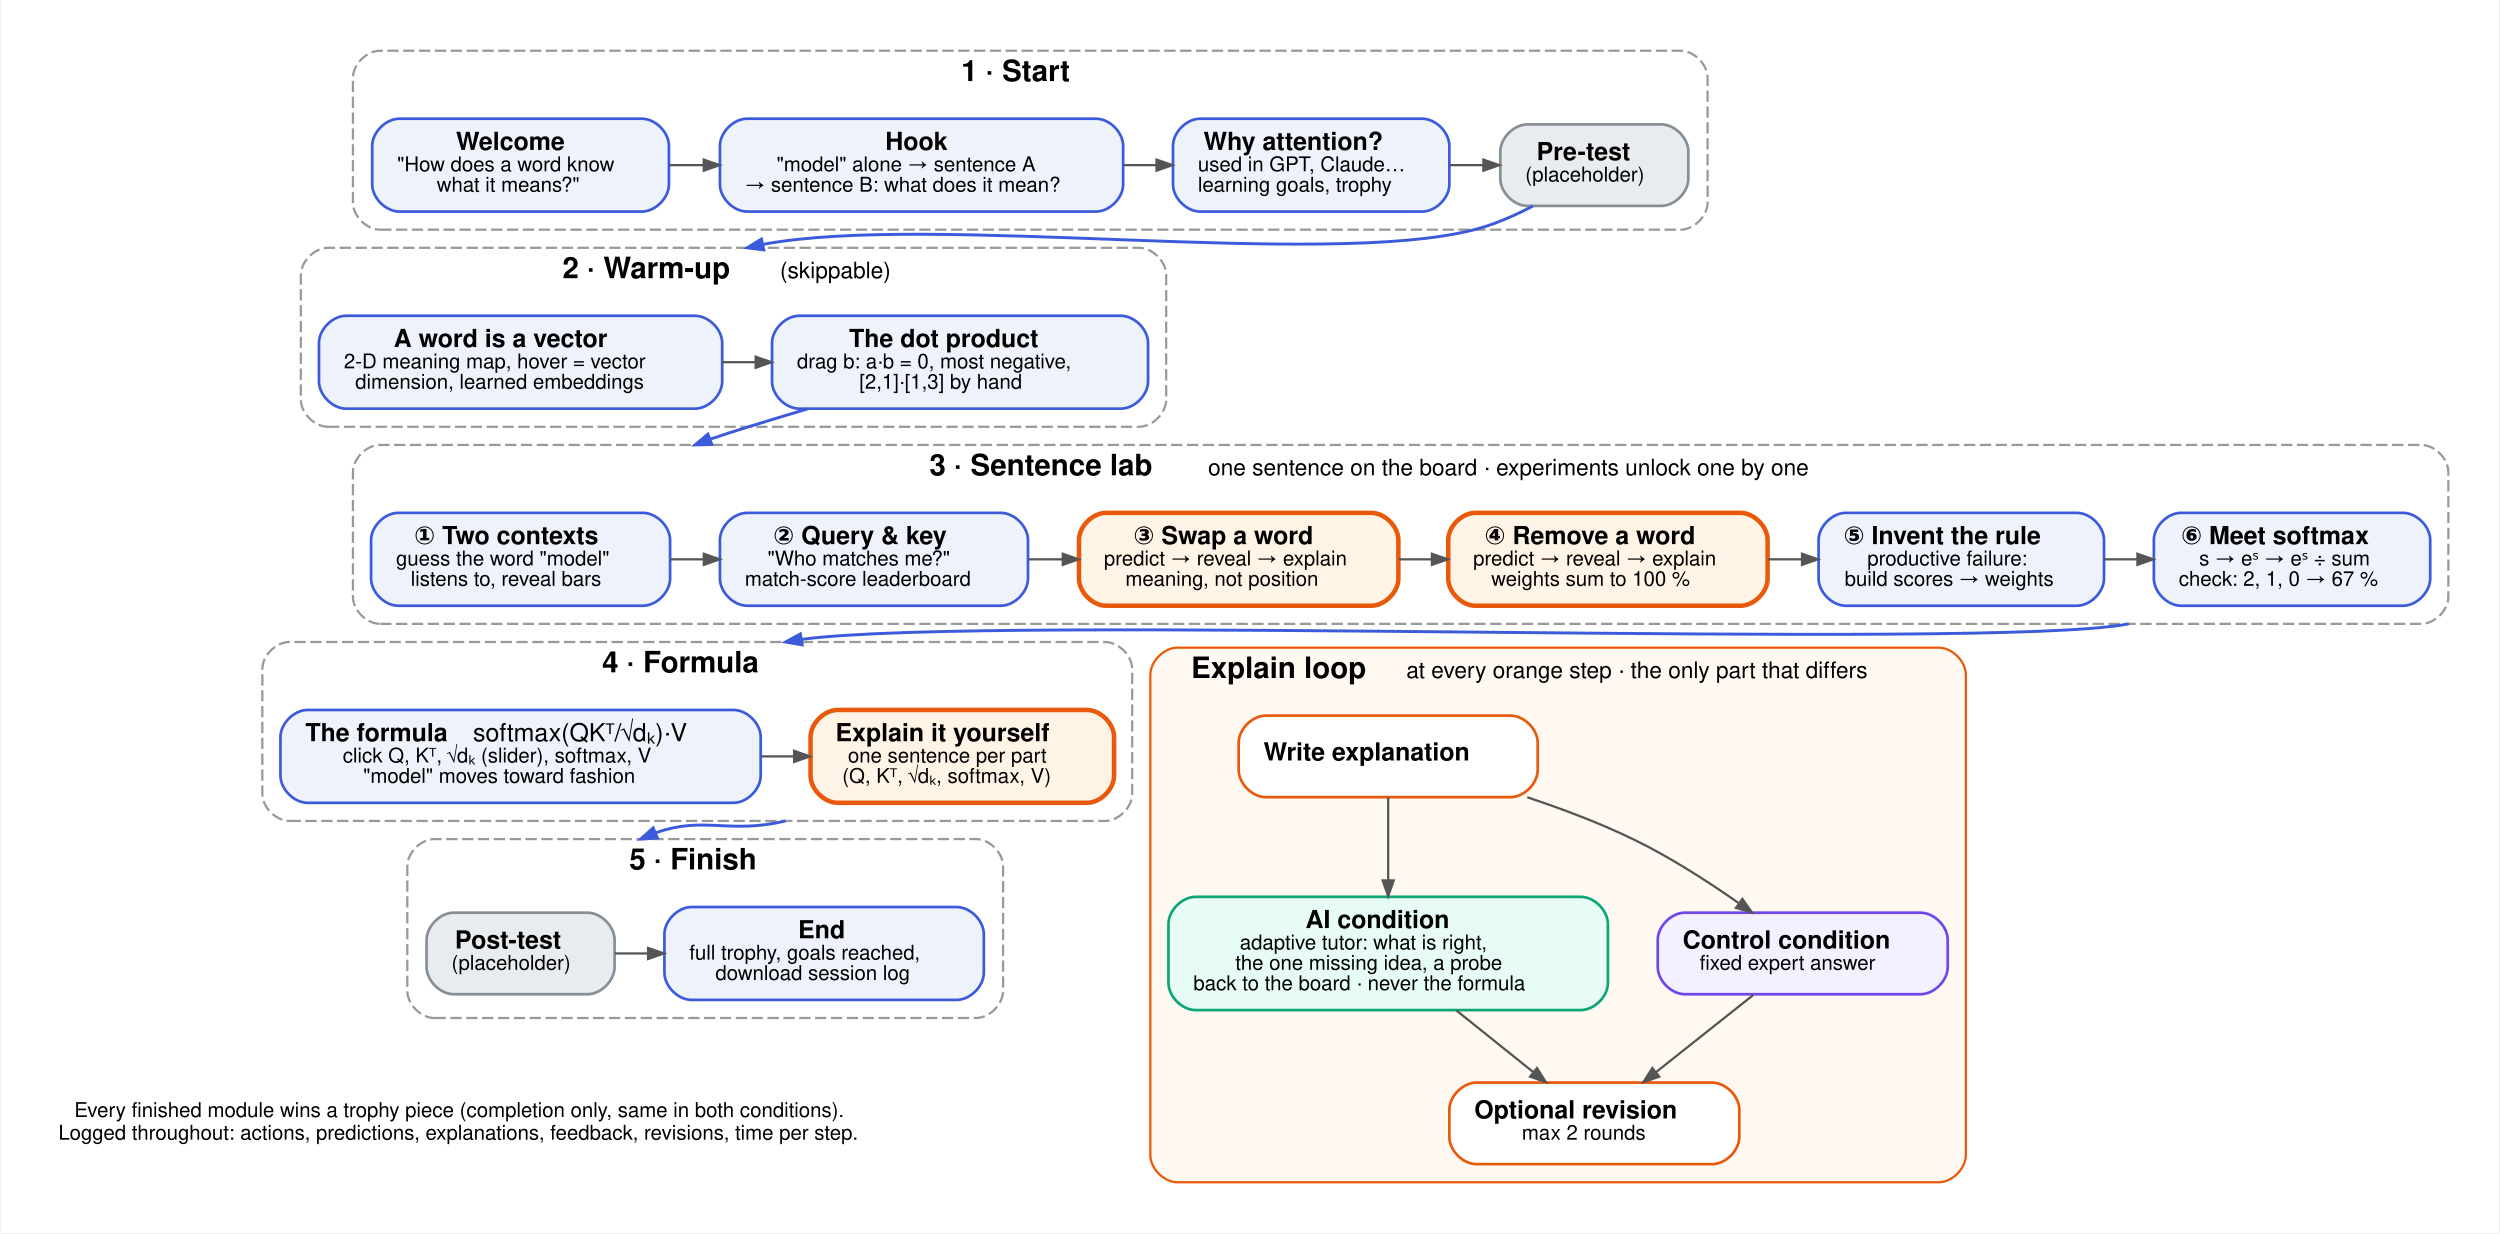
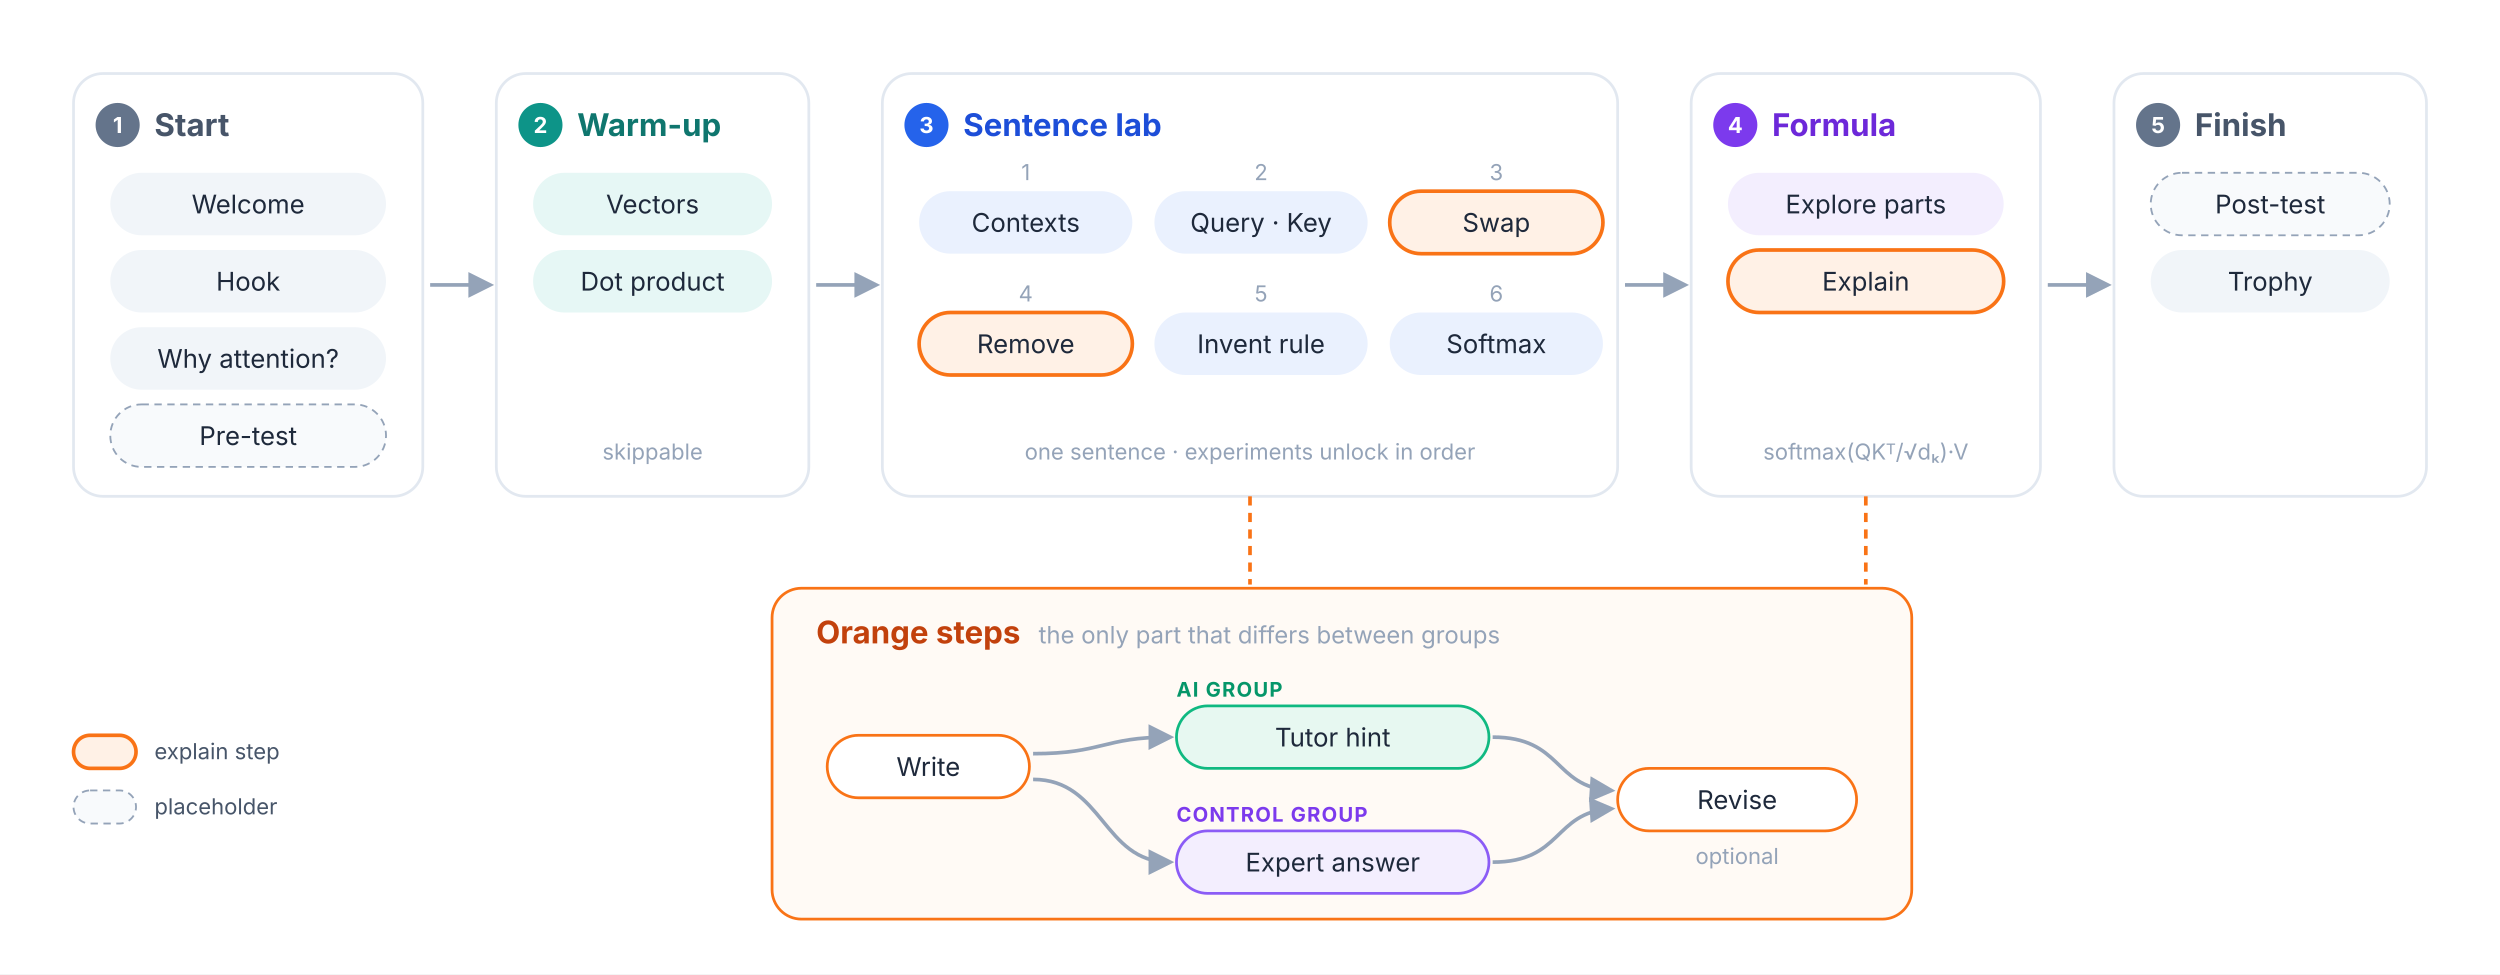
- <svg xmlns="http://www.w3.org/2000/svg" width="1103pt" height="544pt" viewBox="0.00 0.00 1102.80 544.30">
-   <g id="graph0" class="graph" transform="scale(1 1) rotate(0) translate(14.4 529.9)">
-     <polygon fill="white" stroke="transparent" points="-14.4,14.4 -14.4,-529.9 1088.4,-529.9 1088.4,14.4 -14.4,14.4" />
-     <g id="clust1" class="cluster">
-       <path fill="none" stroke="#999999" stroke-dasharray="5,2" d="M153,-428.5C153,-428.5 727,-428.5 727,-428.5 733,-428.5 739,-434.5 739,-440.5 739,-440.5 739,-495.5 739,-495.5 739,-501.5 733,-507.5 727,-507.5 727,-507.5 153,-507.5 153,-507.5 147,-507.5 141,-501.5 141,-495.5 141,-495.5 141,-440.5 141,-440.5 141,-434.5 147,-428.5 153,-428.5" />
-       <text text-anchor="start" x="409.5" y="-494.1" font-family="Helvetica,sans-Serif" font-weight="bold" font-size="13.00">1 · Start</text>
-     </g>
-     <g id="clust3" class="cluster">
-       <path fill="none" stroke="#999999" stroke-dasharray="5,2" d="M130,-341.5C130,-341.5 488,-341.5 488,-341.5 494,-341.5 500,-347.5 500,-353.5 500,-353.5 500,-408.5 500,-408.5 500,-414.5 494,-420.5 488,-420.5 488,-420.5 130,-420.5 130,-420.5 124,-420.5 118,-414.5 118,-408.5 118,-408.5 118,-353.5 118,-353.5 118,-347.5 124,-341.5 130,-341.5" />
-       <text text-anchor="start" x="233.5" y="-407.1" font-family="Helvetica,sans-Serif" font-weight="bold" font-size="13.00">2 · Warm-up</text>
-       <text text-anchor="start" x="324.5" y="-407.1" font-family="Helvetica,sans-Serif" font-size="13.00"> </text>
-       <text text-anchor="start" x="329.5" y="-407.1" font-family="Helvetica,sans-Serif" font-size="10.00">(skippable)</text>
-     </g>
-     <g id="clust5" class="cluster">
-       <path fill="none" stroke="#999999" stroke-dasharray="5,2" d="M153,-254.5C153,-254.5 1054,-254.5 1054,-254.5 1060,-254.5 1066,-260.5 1066,-266.5 1066,-266.5 1066,-321.5 1066,-321.5 1066,-327.5 1060,-333.5 1054,-333.5 1054,-333.5 153,-333.5 153,-333.5 147,-333.5 141,-327.5 141,-321.5 141,-321.5 141,-266.5 141,-266.5 141,-260.5 147,-254.5 153,-254.5" />
-       <text text-anchor="start" x="395.5" y="-320.1" font-family="Helvetica,sans-Serif" font-weight="bold" font-size="13.00">3 · Sentence lab</text>
-       <text text-anchor="start" x="513.5" y="-320.1" font-family="Helvetica,sans-Serif" font-size="13.00"> </text>
-       <text text-anchor="start" x="518.5" y="-320.1" font-family="Helvetica,sans-Serif" font-size="10.00">one sentence on the board · experiments unlock one by one</text>
-     </g>
-     <g id="clust7" class="cluster">
-       <path fill="none" stroke="#999999" stroke-dasharray="5,2" d="M113,-167.5C113,-167.5 473,-167.5 473,-167.5 479,-167.5 485,-173.5 485,-179.5 485,-179.5 485,-234.5 485,-234.5 485,-240.5 479,-246.5 473,-246.5 473,-246.5 113,-246.5 113,-246.5 107,-246.5 101,-240.5 101,-234.5 101,-234.5 101,-179.5 101,-179.5 101,-173.5 107,-167.5 113,-167.5" />
-       <text text-anchor="start" x="251" y="-233.1" font-family="Helvetica,sans-Serif" font-weight="bold" font-size="13.00">4 · Formula</text>
-     </g>
-     <g id="clust9" class="cluster">
-       <path fill="none" stroke="#999999" stroke-dasharray="5,2" d="M177,-80.5C177,-80.5 416,-80.5 416,-80.5 422,-80.5 428,-86.5 428,-92.5 428,-92.5 428,-147.5 428,-147.5 428,-153.5 422,-159.5 416,-159.5 416,-159.5 177,-159.5 177,-159.5 171,-159.5 165,-153.5 165,-147.5 165,-147.5 165,-92.5 165,-92.5 165,-86.5 171,-80.5 177,-80.5" />
-       <text text-anchor="start" x="263" y="-146.1" font-family="Helvetica,sans-Serif" font-weight="bold" font-size="13.00">5 · Finish</text>
-     </g>
-     <g id="clust11" class="cluster">
-       <path fill="#fff9f2" stroke="#e8590c" d="M505,-8C505,-8 841,-8 841,-8 847,-8 853,-14 853,-20 853,-20 853,-232 853,-232 853,-238 847,-244 841,-244 841,-244 505,-244 505,-244 499,-244 493,-238 493,-232 493,-232 493,-20 493,-20 493,-14 499,-8 505,-8" />
-       <text text-anchor="start" x="511" y="-230.6" font-family="Helvetica,sans-Serif" font-weight="bold" font-size="13.00">Explain loop</text>
-       <text text-anchor="start" x="601" y="-230.6" font-family="Helvetica,sans-Serif" font-size="13.00"> </text>
-       <text text-anchor="start" x="606" y="-230.6" font-family="Helvetica,sans-Serif" font-size="10.00">at every orange step · the only part that differs</text>
-     </g>
-     <g id="node1" class="node">
-       <path fill="#eef2fb" stroke="#3b5bdb" stroke-width="1.2" d="M268.5,-477.5C268.5,-477.5 161.5,-477.5 161.5,-477.5 155.5,-477.5 149.5,-471.5 149.5,-465.5 149.5,-465.5 149.5,-448.5 149.5,-448.5 149.5,-442.5 155.5,-436.5 161.5,-436.5 161.5,-436.5 268.5,-436.5 268.5,-436.5 274.5,-436.5 280.5,-442.5 280.5,-448.5 280.5,-448.5 280.5,-465.5 280.5,-465.5 280.5,-471.5 274.5,-477.5 268.5,-477.5" />
-       <text text-anchor="start" x="186.5" y="-463.7" font-family="Helvetica,sans-Serif" font-weight="bold" font-size="11.00">Welcome</text>
-       <text text-anchor="start" x="160.5" y="-454.3" font-family="Helvetica,sans-Serif" font-size="9.00">"How does a word know</text>
-       <text text-anchor="start" x="178" y="-445.3" font-family="Helvetica,sans-Serif" font-size="9.00">what it means?"</text>
-     </g>
-     <g id="node2" class="node">
-       <path fill="#eef2fb" stroke="#3b5bdb" stroke-width="1.2" d="M469,-477.5C469,-477.5 315,-477.5 315,-477.5 309,-477.5 303,-471.5 303,-465.5 303,-465.5 303,-448.5 303,-448.5 303,-442.5 309,-436.5 315,-436.5 315,-436.5 469,-436.5 469,-436.5 475,-436.5 481,-442.5 481,-448.5 481,-448.5 481,-465.5 481,-465.5 481,-471.5 475,-477.5 469,-477.5" />
-       <text text-anchor="start" x="376" y="-463.7" font-family="Helvetica,sans-Serif" font-weight="bold" font-size="11.00">Hook</text>
-       <text text-anchor="start" x="328" y="-454.3" font-family="Helvetica,sans-Serif" font-size="9.00">"model" alone → sentence A</text>
-       <text text-anchor="start" x="314" y="-445.3" font-family="Helvetica,sans-Serif" font-size="9.00">→ sentence B: what does it mean?</text>
-     </g>
-     <g id="edge10" class="edge">
-       <path fill="none" stroke="#555555" d="M280.68,-457C285.65,-457 290.62,-457 295.58,-457" />
-       <polygon fill="#555555" stroke="#555555" points="295.86,-459.45 302.86,-457 295.86,-454.55 295.86,-459.45" />
-     </g>
-     <g id="node5" class="node">
-       <path fill="#eef2fb" stroke="#3b5bdb" stroke-width="1.2" d="M292,-390.5C292,-390.5 138,-390.5 138,-390.5 132,-390.5 126,-384.5 126,-378.5 126,-378.5 126,-361.5 126,-361.5 126,-355.5 132,-349.5 138,-349.5 138,-349.5 292,-349.5 292,-349.5 298,-349.5 304,-355.5 304,-361.5 304,-361.5 304,-378.5 304,-378.5 304,-384.5 298,-390.5 292,-390.5" />
-       <text text-anchor="start" x="159" y="-376.7" font-family="Helvetica,sans-Serif" font-weight="bold" font-size="11.00">A word is a vector</text>
-       <text text-anchor="start" x="137" y="-367.3" font-family="Helvetica,sans-Serif" font-size="9.00">2-D meaning map, hover = vector</text>
-       <text text-anchor="start" x="142" y="-358.3" font-family="Helvetica,sans-Serif" font-size="9.00">dimension, learned embeddings</text>
-     </g>
-     <g id="node3" class="node">
-       <path fill="#eef2fb" stroke="#3b5bdb" stroke-width="1.2" d="M613,-477.5C613,-477.5 515,-477.5 515,-477.5 509,-477.5 503,-471.5 503,-465.5 503,-465.5 503,-448.5 503,-448.5 503,-442.5 509,-436.5 515,-436.5 515,-436.5 613,-436.5 613,-436.5 619,-436.5 625,-442.5 625,-448.5 625,-448.5 625,-465.5 625,-465.5 625,-471.5 619,-477.5 613,-477.5" />
-       <text text-anchor="start" x="516.5" y="-463.7" font-family="Helvetica,sans-Serif" font-weight="bold" font-size="11.00">Why attention?</text>
-       <text text-anchor="start" x="514" y="-454.3" font-family="Helvetica,sans-Serif" font-size="9.00">used in GPT, Claude…</text>
-       <text text-anchor="start" x="514" y="-445.3" font-family="Helvetica,sans-Serif" font-size="9.00">learning goals, trophy</text>
-     </g>
-     <g id="edge11" class="edge">
-       <path fill="none" stroke="#555555" d="M481.02,-457C485.89,-457 490.75,-457 495.61,-457" />
-       <polygon fill="#555555" stroke="#555555" points="495.74,-459.45 502.74,-457 495.74,-454.55 495.74,-459.45" />
-     </g>
-     <g id="node4" class="node">
-       <path fill="#e9ecef" stroke="#868e96" stroke-width="1.2" d="M718.5,-475C718.5,-475 659.5,-475 659.5,-475 653.5,-475 647.5,-469 647.5,-463 647.5,-463 647.5,-451 647.5,-451 647.5,-445 653.5,-439 659.5,-439 659.5,-439 718.5,-439 718.5,-439 724.5,-439 730.5,-445 730.5,-451 730.5,-451 730.5,-463 730.5,-463 730.5,-469 724.5,-475 718.5,-475" />
-       <text text-anchor="start" x="663.5" y="-459.2" font-family="Helvetica,sans-Serif" font-weight="bold" font-size="11.00">Pre-test</text>
-       <text text-anchor="start" x="658.5" y="-449.8" font-family="Helvetica,sans-Serif" font-size="9.00">(placeholder)</text>
-     </g>
-     <g id="edge12" class="edge">
-       <path fill="none" stroke="#555555" d="M625.04,-457C629.96,-457 634.88,-457 639.81,-457" />
-       <polygon fill="#555555" stroke="#555555" points="640.02,-459.45 647.02,-457 640.02,-454.55 640.02,-459.45" />
-     </g>
-     <g id="edge21" class="edge">
-       <path fill="none" stroke="#3b5bdb" stroke-width="1.3" d="M661.9,-438.95C653.86,-434.73 644.83,-430.77 636,-428.5 569.19,-411.31 396.27,-435.88 322.27,-422.06" />
-       <polygon fill="#3b5bdb" stroke="#3b5bdb" stroke-width="1.3" points="322.36,-419.58 315,-420.5 321.33,-424.37 322.36,-419.58" />
-     </g>
-     <g id="node6" class="node">
-       <path fill="#eef2fb" stroke="#3b5bdb" stroke-width="1.2" d="M480,-390.5C480,-390.5 338,-390.5 338,-390.5 332,-390.5 326,-384.5 326,-378.5 326,-378.5 326,-361.5 326,-361.5 326,-355.5 332,-349.5 338,-349.5 338,-349.5 480,-349.5 480,-349.5 486,-349.5 492,-355.5 492,-361.5 492,-361.5 492,-378.5 492,-378.5 492,-384.5 486,-390.5 480,-390.5" />
-       <text text-anchor="start" x="360" y="-376.7" font-family="Helvetica,sans-Serif" font-weight="bold" font-size="11.00">The dot product</text>
-       <text text-anchor="start" x="337" y="-367.3" font-family="Helvetica,sans-Serif" font-size="9.00">drag b: a·b = 0, most negative,</text>
-       <text text-anchor="start" x="364.5" y="-358.3" font-family="Helvetica,sans-Serif" font-size="9.00">[2,1]·[1,3] by hand</text>
-     </g>
-     <g id="edge13" class="edge">
-       <path fill="none" stroke="#555555" d="M304.04,-370C308.91,-370 313.78,-370 318.64,-370" />
-       <polygon fill="#555555" stroke="#555555" points="318.77,-372.45 325.77,-370 318.77,-367.55 318.77,-372.45" />
-     </g>
-     <g id="node7" class="node">
-       <path fill="#eef2fb" stroke="#3b5bdb" stroke-width="1.2" d="M269,-303.5C269,-303.5 161,-303.5 161,-303.5 155,-303.5 149,-297.5 149,-291.5 149,-291.5 149,-274.5 149,-274.5 149,-268.5 155,-262.5 161,-262.5 161,-262.5 269,-262.5 269,-262.5 275,-262.5 281,-268.5 281,-274.5 281,-274.5 281,-291.5 281,-291.5 281,-297.5 275,-303.5 269,-303.5" />
-       <text text-anchor="start" x="168" y="-289.7" font-family="Helvetica,sans-Serif" font-weight="bold" font-size="11.00">① Two contexts</text>
-       <text text-anchor="start" x="160" y="-280.3" font-family="Helvetica,sans-Serif" font-size="9.00">guess the word "model"</text>
-       <text text-anchor="start" x="166.5" y="-271.3" font-family="Helvetica,sans-Serif" font-size="9.00">listens to, reveal bars</text>
-     </g>
-     <g id="edge22" class="edge">
-       <path fill="none" stroke="#3b5bdb" stroke-width="1.3" d="M341.79,-349.44C324.43,-344.26 308.01,-339.23 298.71,-336.03" />
-       <polygon fill="#3b5bdb" stroke="#3b5bdb" stroke-width="1.3" points="299.41,-333.68 292,-333.5 297.69,-338.26 299.41,-333.68" />
-     </g>
-     <g id="node8" class="node">
-       <path fill="#eef2fb" stroke="#3b5bdb" stroke-width="1.2" d="M427,-303.5C427,-303.5 315,-303.5 315,-303.5 309,-303.5 303,-297.5 303,-291.5 303,-291.5 303,-274.5 303,-274.5 303,-268.5 309,-262.5 315,-262.5 315,-262.5 427,-262.5 427,-262.5 433,-262.5 439,-268.5 439,-274.5 439,-274.5 439,-291.5 439,-291.5 439,-297.5 433,-303.5 427,-303.5" />
-       <text text-anchor="start" x="326.5" y="-289.7" font-family="Helvetica,sans-Serif" font-weight="bold" font-size="11.00">② Query &amp; key</text>
-       <text text-anchor="start" x="324" y="-280.3" font-family="Helvetica,sans-Serif" font-size="9.00">"Who matches me?"</text>
-       <text text-anchor="start" x="314" y="-271.3" font-family="Helvetica,sans-Serif" font-size="9.00">match-score leaderboard</text>
-     </g>
-     <g id="edge14" class="edge">
-       <path fill="none" stroke="#555555" d="M281.12,-283C285.99,-283 290.87,-283 295.74,-283" />
-       <polygon fill="#555555" stroke="#555555" points="295.89,-285.45 302.89,-283 295.89,-280.55 295.89,-285.45" />
-     </g>
-     <g id="node13" class="node">
-       <path fill="#eef2fb" stroke="#3b5bdb" stroke-width="1.2" d="M309,-216.5C309,-216.5 121,-216.5 121,-216.5 115,-216.5 109,-210.5 109,-204.5 109,-204.5 109,-187.5 109,-187.5 109,-181.5 115,-175.5 121,-175.5 121,-175.5 309,-175.5 309,-175.5 315,-175.5 321,-181.5 321,-187.5 321,-187.5 321,-204.5 321,-204.5 321,-210.5 315,-216.5 309,-216.5" />
-       <text text-anchor="start" x="120" y="-202.7" font-family="Helvetica,sans-Serif" font-weight="bold" font-size="11.00">The formula</text>
-       <text text-anchor="start" x="194" y="-202.7" font-family="Helvetica,sans-Serif" font-size="11.00">  softmax(QKᵀ/√dₖ)·V</text>
-       <text text-anchor="start" x="136.5" y="-193.3" font-family="Helvetica,sans-Serif" font-size="9.00">click Q, Kᵀ, √dₖ (slider), softmax, V</text>
-       <text text-anchor="start" x="145.5" y="-184.3" font-family="Helvetica,sans-Serif" font-size="9.00">"model" moves toward fashion</text>
-     </g>
-     <g id="node9" class="node">
-       <path fill="#fff4e6" stroke="#e8590c" stroke-width="2" d="M590.5,-303.5C590.5,-303.5 473.5,-303.5 473.5,-303.5 467.5,-303.5 461.5,-297.5 461.5,-291.5 461.5,-291.5 461.5,-274.5 461.5,-274.5 461.5,-268.5 467.5,-262.5 473.5,-262.5 473.5,-262.5 590.5,-262.5 590.5,-262.5 596.5,-262.5 602.5,-268.5 602.5,-274.5 602.5,-274.5 602.5,-291.5 602.5,-291.5 602.5,-297.5 596.5,-303.5 590.5,-303.5" />
-       <text text-anchor="start" x="485.5" y="-289.7" font-family="Helvetica,sans-Serif" font-weight="bold" font-size="11.00">③ Swap a word</text>
-       <text text-anchor="start" x="472.5" y="-280.3" font-family="Helvetica,sans-Serif" font-size="9.00">predict → reveal → explain</text>
-       <text text-anchor="start" x="482" y="-271.3" font-family="Helvetica,sans-Serif" font-size="9.00">meaning, not position</text>
-     </g>
-     <g id="edge15" class="edge">
-       <path fill="none" stroke="#555555" d="M439.24,-283C444.19,-283 449.14,-283 454.09,-283" />
-       <polygon fill="#555555" stroke="#555555" points="454.34,-285.45 461.34,-283 454.34,-280.55 454.34,-285.45" />
-     </g>
-     <g id="node10" class="node">
-       <path fill="#fff4e6" stroke="#e8590c" stroke-width="2" d="M753.5,-303.5C753.5,-303.5 636.5,-303.5 636.5,-303.5 630.5,-303.5 624.5,-297.5 624.5,-291.5 624.5,-291.5 624.5,-274.5 624.5,-274.5 624.5,-268.5 630.5,-262.5 636.5,-262.5 636.5,-262.5 753.5,-262.5 753.5,-262.5 759.5,-262.5 765.5,-268.5 765.5,-274.5 765.5,-274.5 765.5,-291.5 765.5,-291.5 765.5,-297.5 759.5,-303.5 753.5,-303.5" />
-       <text text-anchor="start" x="640.5" y="-289.7" font-family="Helvetica,sans-Serif" font-weight="bold" font-size="11.00">④ Remove a word</text>
-       <text text-anchor="start" x="635.5" y="-280.3" font-family="Helvetica,sans-Serif" font-size="9.00">predict → reveal → explain</text>
-       <text text-anchor="start" x="643.5" y="-271.3" font-family="Helvetica,sans-Serif" font-size="9.00">weights sum to 100 %</text>
-     </g>
-     <g id="edge16" class="edge">
-       <path fill="none" stroke="#555555" d="M602.68,-283C607.52,-283 612.37,-283 617.21,-283" />
-       <polygon fill="#555555" stroke="#555555" points="617.31,-285.45 624.31,-283 617.31,-280.55 617.31,-285.45" />
-     </g>
-     <g id="node11" class="node">
-       <path fill="#eef2fb" stroke="#3b5bdb" stroke-width="1.2" d="M902,-303.5C902,-303.5 800,-303.5 800,-303.5 794,-303.5 788,-297.5 788,-291.5 788,-291.5 788,-274.5 788,-274.5 788,-268.5 794,-262.5 800,-262.5 800,-262.5 902,-262.5 902,-262.5 908,-262.5 914,-268.5 914,-274.5 914,-274.5 914,-291.5 914,-291.5 914,-297.5 908,-303.5 902,-303.5" />
-       <text text-anchor="start" x="799" y="-289.7" font-family="Helvetica,sans-Serif" font-weight="bold" font-size="11.00">⑤ Invent the rule</text>
-       <text text-anchor="start" x="809.5" y="-280.3" font-family="Helvetica,sans-Serif" font-size="9.00">productive failure:</text>
-       <text text-anchor="start" x="799.5" y="-271.3" font-family="Helvetica,sans-Serif" font-size="9.00">build scores → weights</text>
-     </g>
-     <g id="edge17" class="edge">
-       <path fill="none" stroke="#555555" d="M765.69,-283C770.61,-283 775.54,-283 780.47,-283" />
-       <polygon fill="#555555" stroke="#555555" points="780.68,-285.45 787.68,-283 780.68,-280.55 780.68,-285.45" />
-     </g>
-     <g id="node12" class="node">
-       <path fill="#eef2fb" stroke="#3b5bdb" stroke-width="1.2" d="M1046,-303.5C1046,-303.5 948,-303.5 948,-303.5 942,-303.5 936,-297.5 936,-291.5 936,-291.5 936,-274.5 936,-274.5 936,-268.5 942,-262.5 948,-262.5 948,-262.5 1046,-262.5 1046,-262.5 1052,-262.5 1058,-268.5 1058,-274.5 1058,-274.5 1058,-291.5 1058,-291.5 1058,-297.5 1052,-303.5 1046,-303.5" />
-       <text text-anchor="start" x="948" y="-289.7" font-family="Helvetica,sans-Serif" font-weight="bold" font-size="11.00">⑥ Meet softmax</text>
-       <text text-anchor="start" x="956" y="-280.3" font-family="Helvetica,sans-Serif" font-size="9.00">s → eˢ → eˢ ÷ sum</text>
-       <text text-anchor="start" x="947" y="-271.3" font-family="Helvetica,sans-Serif" font-size="9.00">check: 2, 1, 0 → 67 %</text>
-     </g>
-     <g id="edge18" class="edge">
-       <path fill="none" stroke="#555555" d="M914.02,-283C918.88,-283 923.75,-283 928.61,-283" />
-       <polygon fill="#555555" stroke="#555555" points="928.74,-285.45 935.74,-283 928.74,-280.55 928.74,-285.45" />
-     </g>
-     <g id="edge23" class="edge">
-       <path fill="none" stroke="#3b5bdb" stroke-width="1.3" d="M925,-254.5C862.24,-242.48 424.21,-258.98 338.93,-247.64" />
-       <polygon fill="#3b5bdb" stroke="#3b5bdb" stroke-width="1.3" points="339.31,-245.22 332,-246.5 338.51,-250.06 339.31,-245.22" />
-     </g>
-     <g id="node14" class="node">
-       <path fill="#fff4e6" stroke="#e8590c" stroke-width="2" d="M465,-216.5C465,-216.5 355,-216.5 355,-216.5 349,-216.5 343,-210.5 343,-204.5 343,-204.5 343,-187.5 343,-187.5 343,-181.5 349,-175.5 355,-175.5 355,-175.5 465,-175.5 465,-175.5 471,-175.5 477,-181.5 477,-187.5 477,-187.5 477,-204.5 477,-204.5 477,-210.5 471,-216.5 465,-216.5" />
-       <text text-anchor="start" x="354" y="-202.7" font-family="Helvetica,sans-Serif" font-weight="bold" font-size="11.00">Explain it yourself</text>
-       <text text-anchor="start" x="359.5" y="-193.3" font-family="Helvetica,sans-Serif" font-size="9.00">one sentence per part</text>
-       <text text-anchor="start" x="357" y="-184.3" font-family="Helvetica,sans-Serif" font-size="9.00">(Q, Kᵀ, √dₖ, softmax, V)</text>
-     </g>
-     <g id="edge19" class="edge">
-       <path fill="none" stroke="#555555" d="M321.26,-196C326.07,-196 330.89,-196 335.7,-196" />
-       <polygon fill="#555555" stroke="#555555" points="335.75,-198.45 342.75,-196 335.75,-193.55 335.75,-198.45" />
-     </g>
-     <g id="node15" class="node">
-       <path fill="#e9ecef" stroke="#868e96" stroke-width="1.2" d="M244.5,-127C244.5,-127 185.5,-127 185.5,-127 179.5,-127 173.5,-121 173.5,-115 173.5,-115 173.5,-103 173.5,-103 173.5,-97 179.5,-91 185.5,-91 185.5,-91 244.5,-91 244.5,-91 250.5,-91 256.5,-97 256.5,-103 256.5,-103 256.5,-115 256.5,-115 256.5,-121 250.5,-127 244.5,-127" />
-       <text text-anchor="start" x="186" y="-111.2" font-family="Helvetica,sans-Serif" font-weight="bold" font-size="11.00">Post-test</text>
-       <text text-anchor="start" x="184.5" y="-101.8" font-family="Helvetica,sans-Serif" font-size="9.00">(placeholder)</text>
-     </g>
-     <g id="edge24" class="edge">
-       <path fill="none" stroke="#3b5bdb" stroke-width="1.3" d="M332,-167.5C306.61,-161.51 295.93,-169.86 274.64,-162.25" />
-       <polygon fill="#3b5bdb" stroke="#3b5bdb" stroke-width="1.3" points="275.4,-159.92 268,-159.5 273.53,-164.44 275.4,-159.92" />
-     </g>
-     <g id="node17" class="node">
-       <path fill="white" stroke="#e8590c" stroke-width="1.2" d="M652,-214C652,-214 544,-214 544,-214 538,-214 532,-208 532,-202 532,-202 532,-190 532,-190 532,-184 538,-178 544,-178 544,-178 652,-178 652,-178 658,-178 664,-184 664,-190 664,-190 664,-202 664,-202 664,-208 658,-214 652,-214" />
-       <text text-anchor="start" x="543" y="-194.2" font-family="Helvetica,sans-Serif" font-weight="bold" font-size="11.00">Write explanation</text>
-     </g>
-     <g id="node16" class="node">
-       <path fill="#eef2fb" stroke="#3b5bdb" stroke-width="1.2" d="M407.5,-129.5C407.5,-129.5 290.5,-129.5 290.5,-129.5 284.5,-129.5 278.5,-123.5 278.5,-117.5 278.5,-117.5 278.5,-100.5 278.5,-100.5 278.5,-94.5 284.5,-88.5 290.5,-88.5 290.5,-88.5 407.5,-88.5 407.5,-88.5 413.5,-88.5 419.5,-94.5 419.5,-100.5 419.5,-100.5 419.5,-117.5 419.5,-117.5 419.5,-123.5 413.5,-129.5 407.5,-129.5" />
-       <text text-anchor="start" x="337.5" y="-115.7" font-family="Helvetica,sans-Serif" font-weight="bold" font-size="11.00">End</text>
-       <text text-anchor="start" x="289.5" y="-106.3" font-family="Helvetica,sans-Serif" font-size="9.00">full trophy, goals reached,</text>
-       <text text-anchor="start" x="301" y="-97.3" font-family="Helvetica,sans-Serif" font-size="9.00">download session log</text>
-     </g>
-     <g id="edge20" class="edge">
-       <path fill="none" stroke="#555555" d="M256.61,-109C261.46,-109 266.31,-109 271.16,-109" />
-       <polygon fill="#555555" stroke="#555555" points="271.27,-111.45 278.27,-109 271.27,-106.55 271.27,-111.45" />
-     </g>
-     <g id="node21" class="node">
-       <text text-anchor="start" x="18" y="-36.8" font-family="Helvetica,sans-Serif" font-size="9.00">Every finished module wins a trophy piece (completion only, same in both conditions).</text>
-       <text text-anchor="start" x="11" y="-26.8" font-family="Helvetica,sans-Serif" font-size="9.00">Logged throughout: actions, predictions, explanations, feedback, revisions, time per step.</text>
-     </g>
-     <g id="node18" class="node">
-       <path fill="#e6fcf5" stroke="#0ca678" stroke-width="1.2" d="M683,-134C683,-134 513,-134 513,-134 507,-134 501,-128 501,-122 501,-122 501,-96 501,-96 501,-90 507,-84 513,-84 513,-84 683,-84 683,-84 689,-84 695,-90 695,-96 695,-96 695,-122 695,-122 695,-128 689,-134 683,-134" />
-       <text text-anchor="start" x="561.5" y="-120.2" font-family="Helvetica,sans-Serif" font-weight="bold" font-size="11.00">AI condition</text>
-       <text text-anchor="start" x="532.5" y="-110.8" font-family="Helvetica,sans-Serif" font-size="9.00">adaptive tutor: what is right,</text>
-       <text text-anchor="start" x="530.5" y="-101.8" font-family="Helvetica,sans-Serif" font-size="9.00">the one missing idea, a probe</text>
-       <text text-anchor="start" x="512" y="-92.8" font-family="Helvetica,sans-Serif" font-size="9.00">back to the board · never the formula</text>
-     </g>
-     <g id="edge1" class="edge">
-       <path fill="none" stroke="#555555" d="M598,-177.8C598,-167.34 598,-153.66 598,-141.33" />
-       <polygon fill="#555555" stroke="#555555" points="600.45,-141.26 598,-134.26 595.55,-141.26 600.45,-141.26" />
-     </g>
-     <g id="node19" class="node">
-       <path fill="#f3f0ff" stroke="#7048e8" stroke-width="1.2" d="M833,-127C833,-127 729,-127 729,-127 723,-127 717,-121 717,-115 717,-115 717,-103 717,-103 717,-97 723,-91 729,-91 729,-91 833,-91 833,-91 839,-91 845,-97 845,-103 845,-103 845,-115 845,-115 845,-121 839,-127 833,-127" />
-       <text text-anchor="start" x="728" y="-111.2" font-family="Helvetica,sans-Serif" font-weight="bold" font-size="11.00">Control condition</text>
-       <text text-anchor="start" x="735.5" y="-101.8" font-family="Helvetica,sans-Serif" font-size="9.00">fixed expert answer</text>
-     </g>
-     <g id="edge2" class="edge">
-       <path fill="none" stroke="#555555" d="M659.38,-177.95C674.91,-172.8 691.34,-166.59 706,-159.5 722.2,-151.67 739.02,-140.84 752.62,-131.32" />
-       <polygon fill="#555555" stroke="#555555" points="754.35,-133.1 758.63,-127.04 751.51,-129.1 754.35,-133.1" />
-     </g>
-     <g id="node20" class="node">
-       <path fill="white" stroke="#e8590c" stroke-width="1.2" d="M741,-52C741,-52 637,-52 637,-52 631,-52 625,-46 625,-40 625,-40 625,-28 625,-28 625,-22 631,-16 637,-16 637,-16 741,-16 741,-16 747,-16 753,-22 753,-28 753,-28 753,-40 753,-40 753,-46 747,-52 741,-52" />
-       <text text-anchor="start" x="636" y="-36.2" font-family="Helvetica,sans-Serif" font-weight="bold" font-size="11.00">Optional revision</text>
-       <text text-anchor="start" x="657" y="-26.8" font-family="Helvetica,sans-Serif" font-size="9.00">max 2 rounds</text>
-     </g>
-     <g id="edge3" class="edge">
-       <path fill="none" stroke="#555555" d="M628.05,-83.89C638.97,-75.13 651.24,-65.29 661.89,-56.75" />
-       <polygon fill="#555555" stroke="#555555" points="663.69,-58.44 667.62,-52.15 660.63,-54.62 663.69,-58.44" />
-     </g>
-     <g id="edge4" class="edge">
-       <path fill="none" stroke="#555555" d="M759.2,-90.7C746.36,-80.52 730.02,-67.55 716.33,-56.69" />
-       <polygon fill="#555555" stroke="#555555" points="717.65,-54.61 710.65,-52.18 714.61,-58.45 717.65,-54.61" />
-     </g>
+ <svg xmlns="http://www.w3.org/2000/svg" viewBox="0 0 1360 530" width="1360" height="530" font-family="Inter, 'Helvetica Neue', Helvetica, Arial, sans-serif">
+   <defs>
+     <marker id="arr" viewBox="0 0 10 10" refX="8" refY="5" markerWidth="7" markerHeight="7" orient="auto-start-reverse">
+       <path d="M0,0 L10,5 L0,10 z" fill="#94a3b8" />
+     </marker>
+     <style>
+       .card  { fill: #ffffff; stroke: #e2e8f0; stroke-width: 1.5; }
+       .title { font-size: 17px; font-weight: 700; }
+       .sub   { font-size: 12px; fill: #94a3b8; }
+       .chip  { font-size: 14px; fill: #1e293b; text-anchor: middle; dominant-baseline: central; }
+       .num   { font-size: 12px; font-weight: 700; fill: #ffffff; text-anchor: middle; dominant-baseline: central; }
+       .flow  { stroke: #94a3b8; stroke-width: 2; fill: none; marker-end: url(#arr); }
+       .tag   { font-size: 11px; font-weight: 700; letter-spacing: 0.06em; }
+       .ph    { fill: #f8fafc; stroke: #94a3b8; stroke-dasharray: 4 3; }
+       .ex    { fill: #fff1e6; stroke: #f97316; stroke-width: 2; }
+     </style>
+   </defs>
+   <rect width="1360" height="530" fill="#ffffff" />
+   <rect class="card" x="40" y="40" width="190" height="230" rx="16" />
+   <circle cx="64" cy="68" r="12" fill="#64748b" />
+   <text class="num" x="64" y="68">1</text>
+   <text class="title" x="84" y="74" fill="#475569">Start</text>
+   <rect x="60" y="94" width="150" height="34" rx="17" fill="#f1f5f9" />
+   <text class="chip" x="135" y="111">Welcome</text>
+   <rect x="60" y="136" width="150" height="34" rx="17" fill="#f1f5f9" />
+   <text class="chip" x="135" y="153">Hook</text>
+   <rect x="60" y="178" width="150" height="34" rx="17" fill="#f1f5f9" />
+   <text class="chip" x="135" y="195">Why attention?</text>
+   <rect x="60" y="220" width="150" height="34" rx="17" class="ph" />
+   <text class="chip" x="135" y="237" fill="#64748b">Pre-test</text>
+   <rect class="card" x="270" y="40" width="170" height="230" rx="16" />
+   <circle cx="294" cy="68" r="12" fill="#0d9488" />
+   <text class="num" x="294" y="68">2</text>
+   <text class="title" x="314" y="74" fill="#0f766e">Warm-up</text>
+   <rect x="290" y="94" width="130" height="34" rx="17" fill="#e6f7f5" />
+   <text class="chip" x="355" y="111">Vectors</text>
+   <rect x="290" y="136" width="130" height="34" rx="17" fill="#e6f7f5" />
+   <text class="chip" x="355" y="153">Dot product</text>
+   <text class="sub" x="355" y="250" text-anchor="middle">skippable</text>
+   <rect class="card" x="480" y="40" width="400" height="230" rx="16" />
+   <circle cx="504" cy="68" r="12" fill="#2563eb" />
+   <text class="num" x="504" y="68">3</text>
+   <text class="title" x="524" y="74" fill="#1d4ed8">Sentence lab</text>
+   <rect x="500" y="104" width="116" height="34" rx="17" fill="#eaf1fe" />
+   <text class="chip" x="558" y="121">Contexts</text>
+   <rect x="628" y="104" width="116" height="34" rx="17" fill="#eaf1fe" />
+   <text class="chip" x="686" y="121">Query · Key</text>
+   <rect x="756" y="104" width="116" height="34" rx="17" class="ex" />
+   <text class="chip" x="814" y="121">Swap</text>
+   <rect x="500" y="170" width="116" height="34" rx="17" class="ex" />
+   <text class="chip" x="558" y="187">Remove</text>
+   <rect x="628" y="170" width="116" height="34" rx="17" fill="#eaf1fe" />
+   <text class="chip" x="686" y="187">Invent rule</text>
+   <rect x="756" y="170" width="116" height="34" rx="17" fill="#eaf1fe" />
+   <text class="chip" x="814" y="187">Softmax</text>
+   <g class="sub" text-anchor="middle">
+     <text x="558" y="98">1</text>
+     <text x="686" y="98">2</text>
+     <text x="814" y="98">3</text>
+     <text x="558" y="164">4</text>
+     <text x="686" y="164">5</text>
+     <text x="814" y="164">6</text>
+   </g>
+   <text class="sub" x="680" y="250" text-anchor="middle">one sentence · experiments unlock in order</text>
+   <rect class="card" x="920" y="40" width="190" height="230" rx="16" />
+   <circle cx="944" cy="68" r="12" fill="#7c3aed" />
+   <text class="num" x="944" y="68">4</text>
+   <text class="title" x="964" y="74" fill="#6d28d9">Formula</text>
+   <rect x="940" y="94" width="150" height="34" rx="17" fill="#f3eefe" />
+   <text class="chip" x="1015" y="111">Explore parts</text>
+   <rect x="940" y="136" width="150" height="34" rx="17" class="ex" />
+   <text class="chip" x="1015" y="153">Explain</text>
+   <text class="sub" x="1015" y="250" text-anchor="middle">softmax(QKᵀ/√dₖ)·V</text>
+   <rect class="card" x="1150" y="40" width="170" height="230" rx="16" />
+   <circle cx="1174" cy="68" r="12" fill="#64748b" />
+   <text class="num" x="1174" y="68">5</text>
+   <text class="title" x="1194" y="74" fill="#475569">Finish</text>
+   <rect x="1170" y="94" width="130" height="34" rx="17" class="ph" />
+   <text class="chip" x="1235" y="111" fill="#64748b">Post-test</text>
+   <rect x="1170" y="136" width="130" height="34" rx="17" fill="#f1f5f9" />
+   <text class="chip" x="1235" y="153">Trophy</text>
+   <path class="flow" d="M234,155 H266" />
+   <path class="flow" d="M444,155 H476" />
+   <path class="flow" d="M884,155 H916" />
+   <path class="flow" d="M1114,155 H1146" />
+   <path d="M680,270 V318" stroke="#f97316" stroke-width="2" stroke-dasharray="5 4" fill="none" />
+   <path d="M1015,270 V318" stroke="#f97316" stroke-width="2" stroke-dasharray="5 4" fill="none" />
+   <rect x="420" y="320" width="620" height="180" rx="16" fill="#fffaf5" stroke="#f97316" stroke-width="1.5" />
+   <text class="title" x="444" y="350" fill="#c2410c">Orange steps</text>
+   <text class="sub" x="565" y="350" style="font-size:13px">the only part that differs between groups</text>
+   <rect x="450" y="400" width="110" height="34" rx="17" fill="#ffffff" stroke="#f97316" stroke-width="1.5" />
+   <text class="chip" x="505" y="417">Write</text>
+   <text class="tag" x="640" y="379" fill="#059669">AI GROUP</text>
+   <rect x="640" y="384" width="170" height="34" rx="17" fill="#e7f8f1" stroke="#10b981" stroke-width="1.5" />
+   <text class="chip" x="725" y="401">Tutor hint</text>
+   <text class="tag" x="640" y="447" fill="#7c3aed">CONTROL GROUP</text>
+   <rect x="640" y="452" width="170" height="34" rx="17" fill="#f3eefe" stroke="#8b5cf6" stroke-width="1.5" />
+   <text class="chip" x="725" y="469">Expert answer</text>
+   <rect x="880" y="418" width="130" height="34" rx="17" fill="#ffffff" stroke="#f97316" stroke-width="1.5" />
+   <text class="chip" x="945" y="435">Revise</text>
+   <text class="sub" x="945" y="470" text-anchor="middle">optional</text>
+   <path class="flow" d="M562,410 C600,410 600,401 636,401" />
+   <path class="flow" d="M562,424 C600,424 600,469 636,469" />
+   <path class="flow" d="M812,401 C850,401 845,428 876,430" />
+   <path class="flow" d="M812,469 C850,469 845,442 876,440" />
+   <g transform="translate(40,400)">
+     <rect x="0" y="0" width="34" height="18" rx="9" class="ex" />
+     <text x="44" y="13" style="font-size:12px" fill="#475569">explain step</text>
+     <rect x="0" y="30" width="34" height="18" rx="9" class="ph" />
+     <text x="44" y="43" style="font-size:12px" fill="#475569">placeholder</text>
  </g>
</svg>
